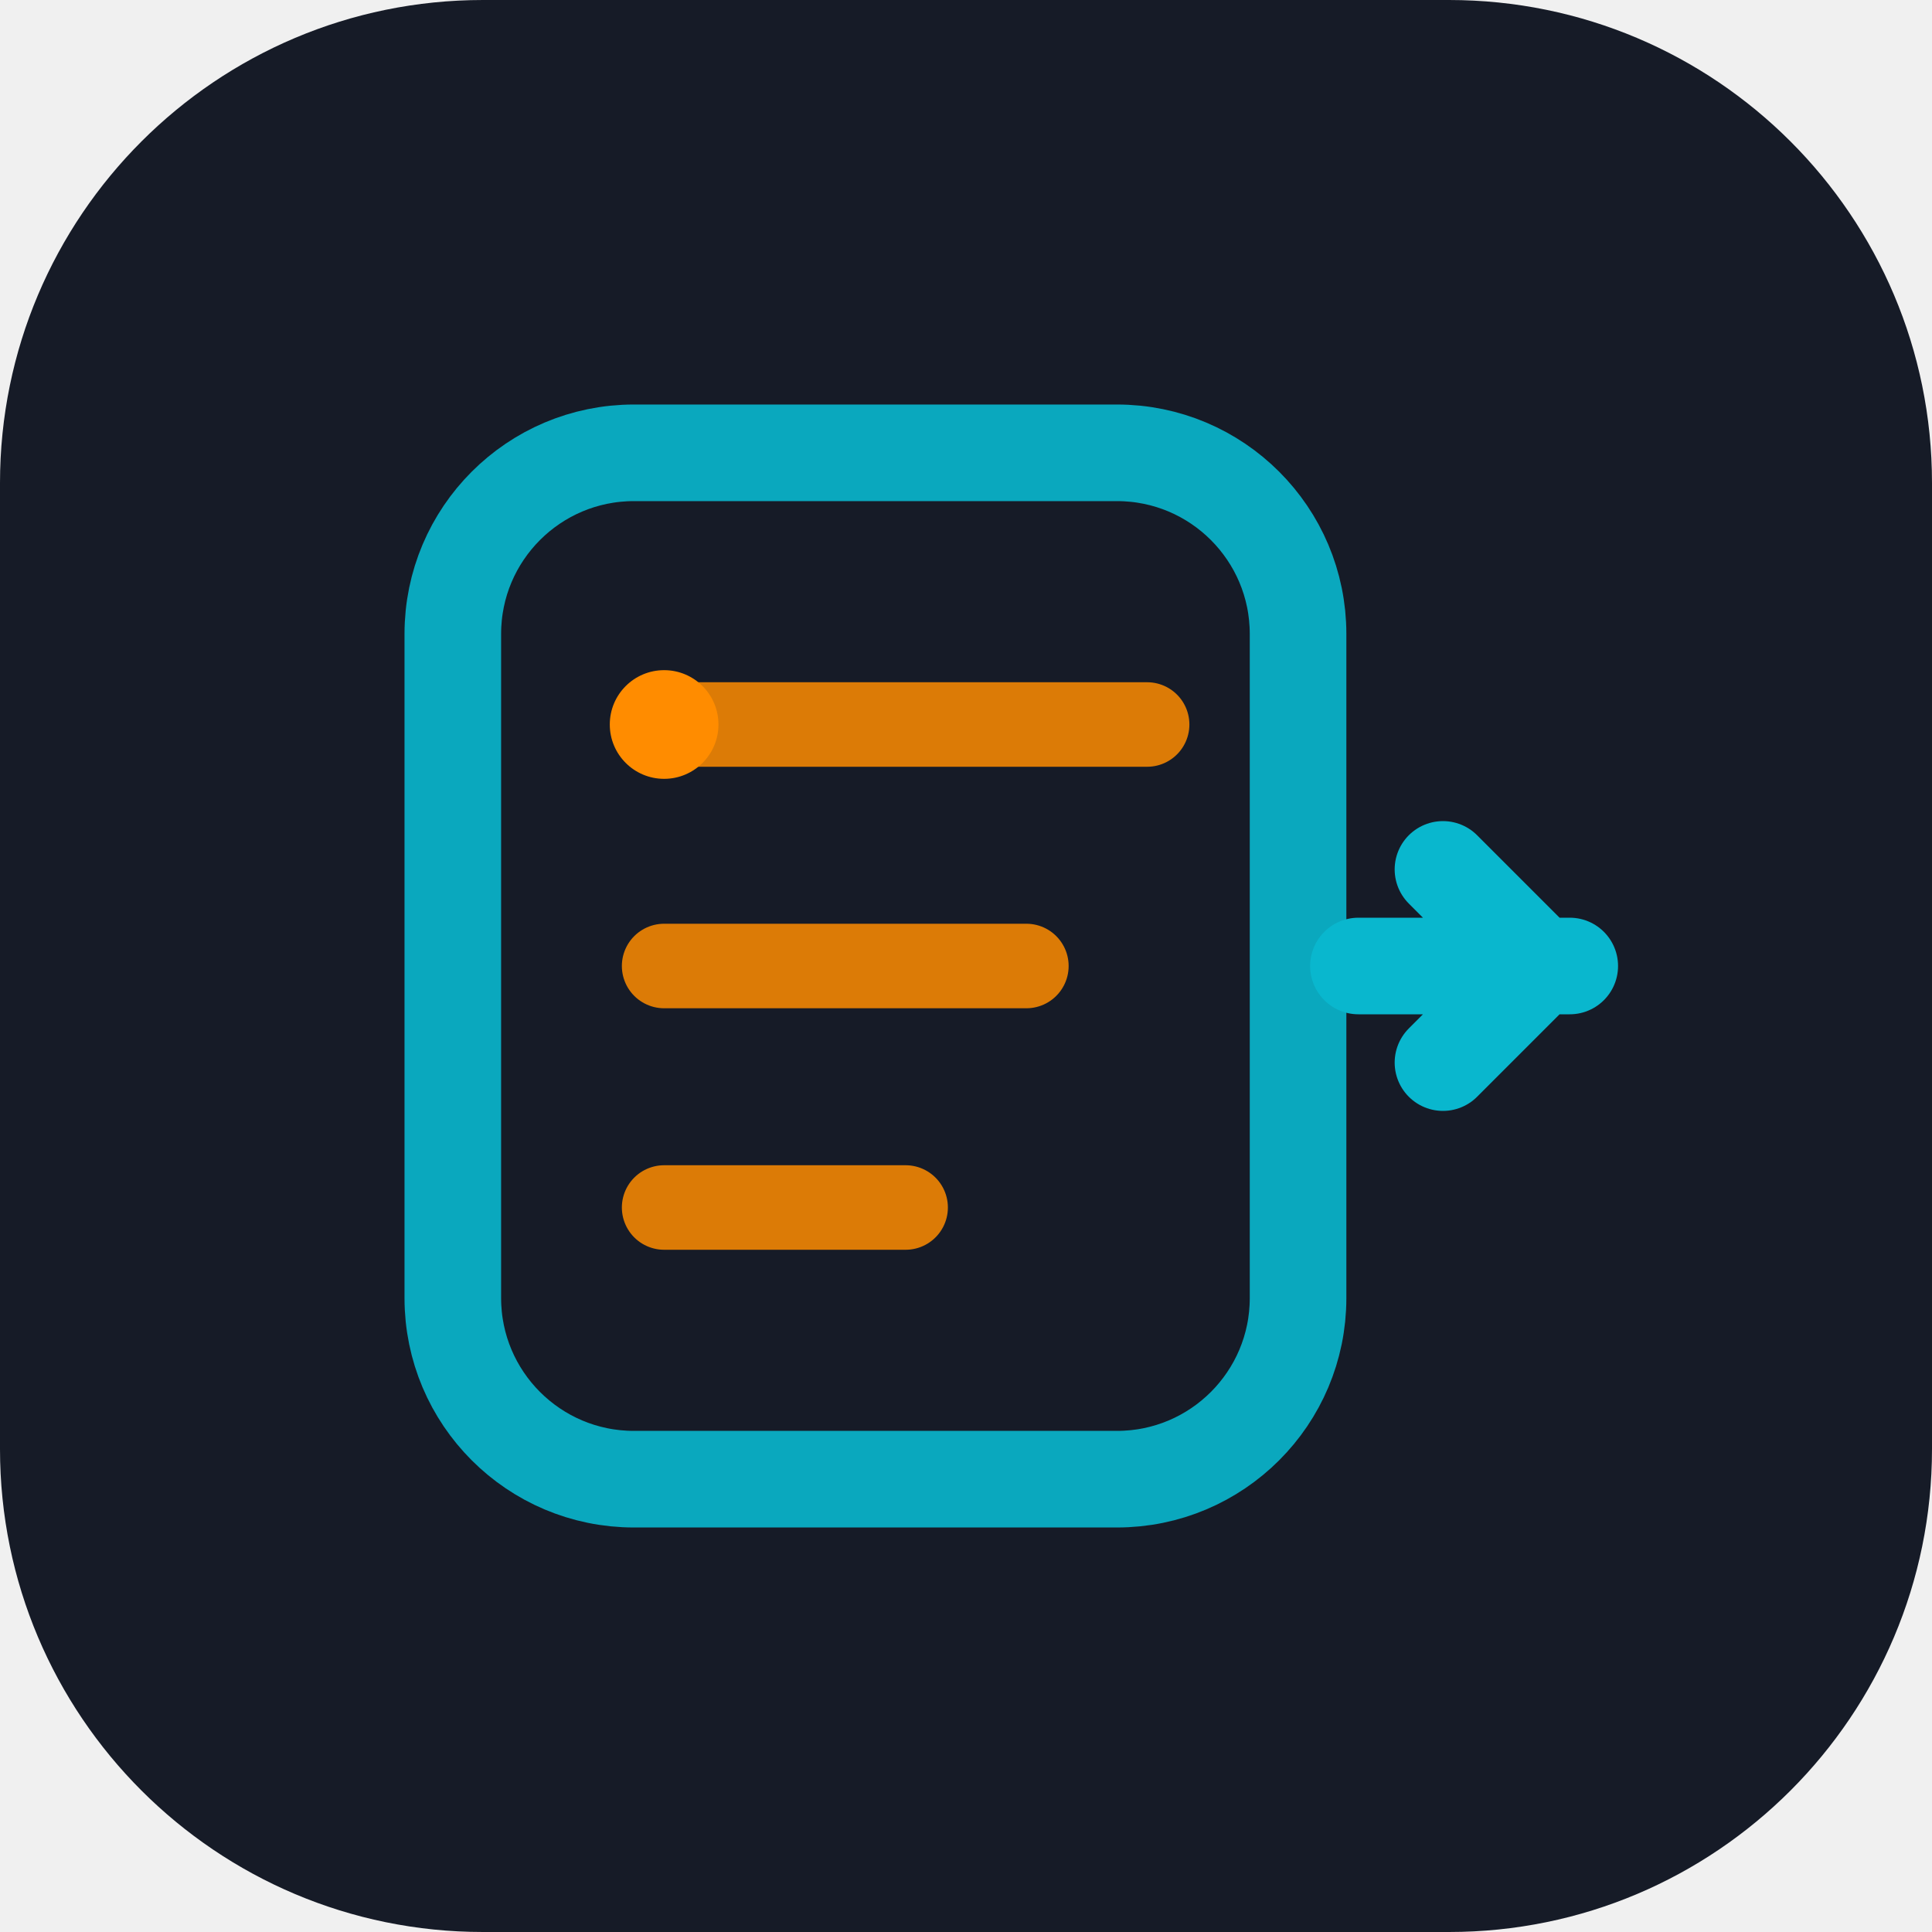
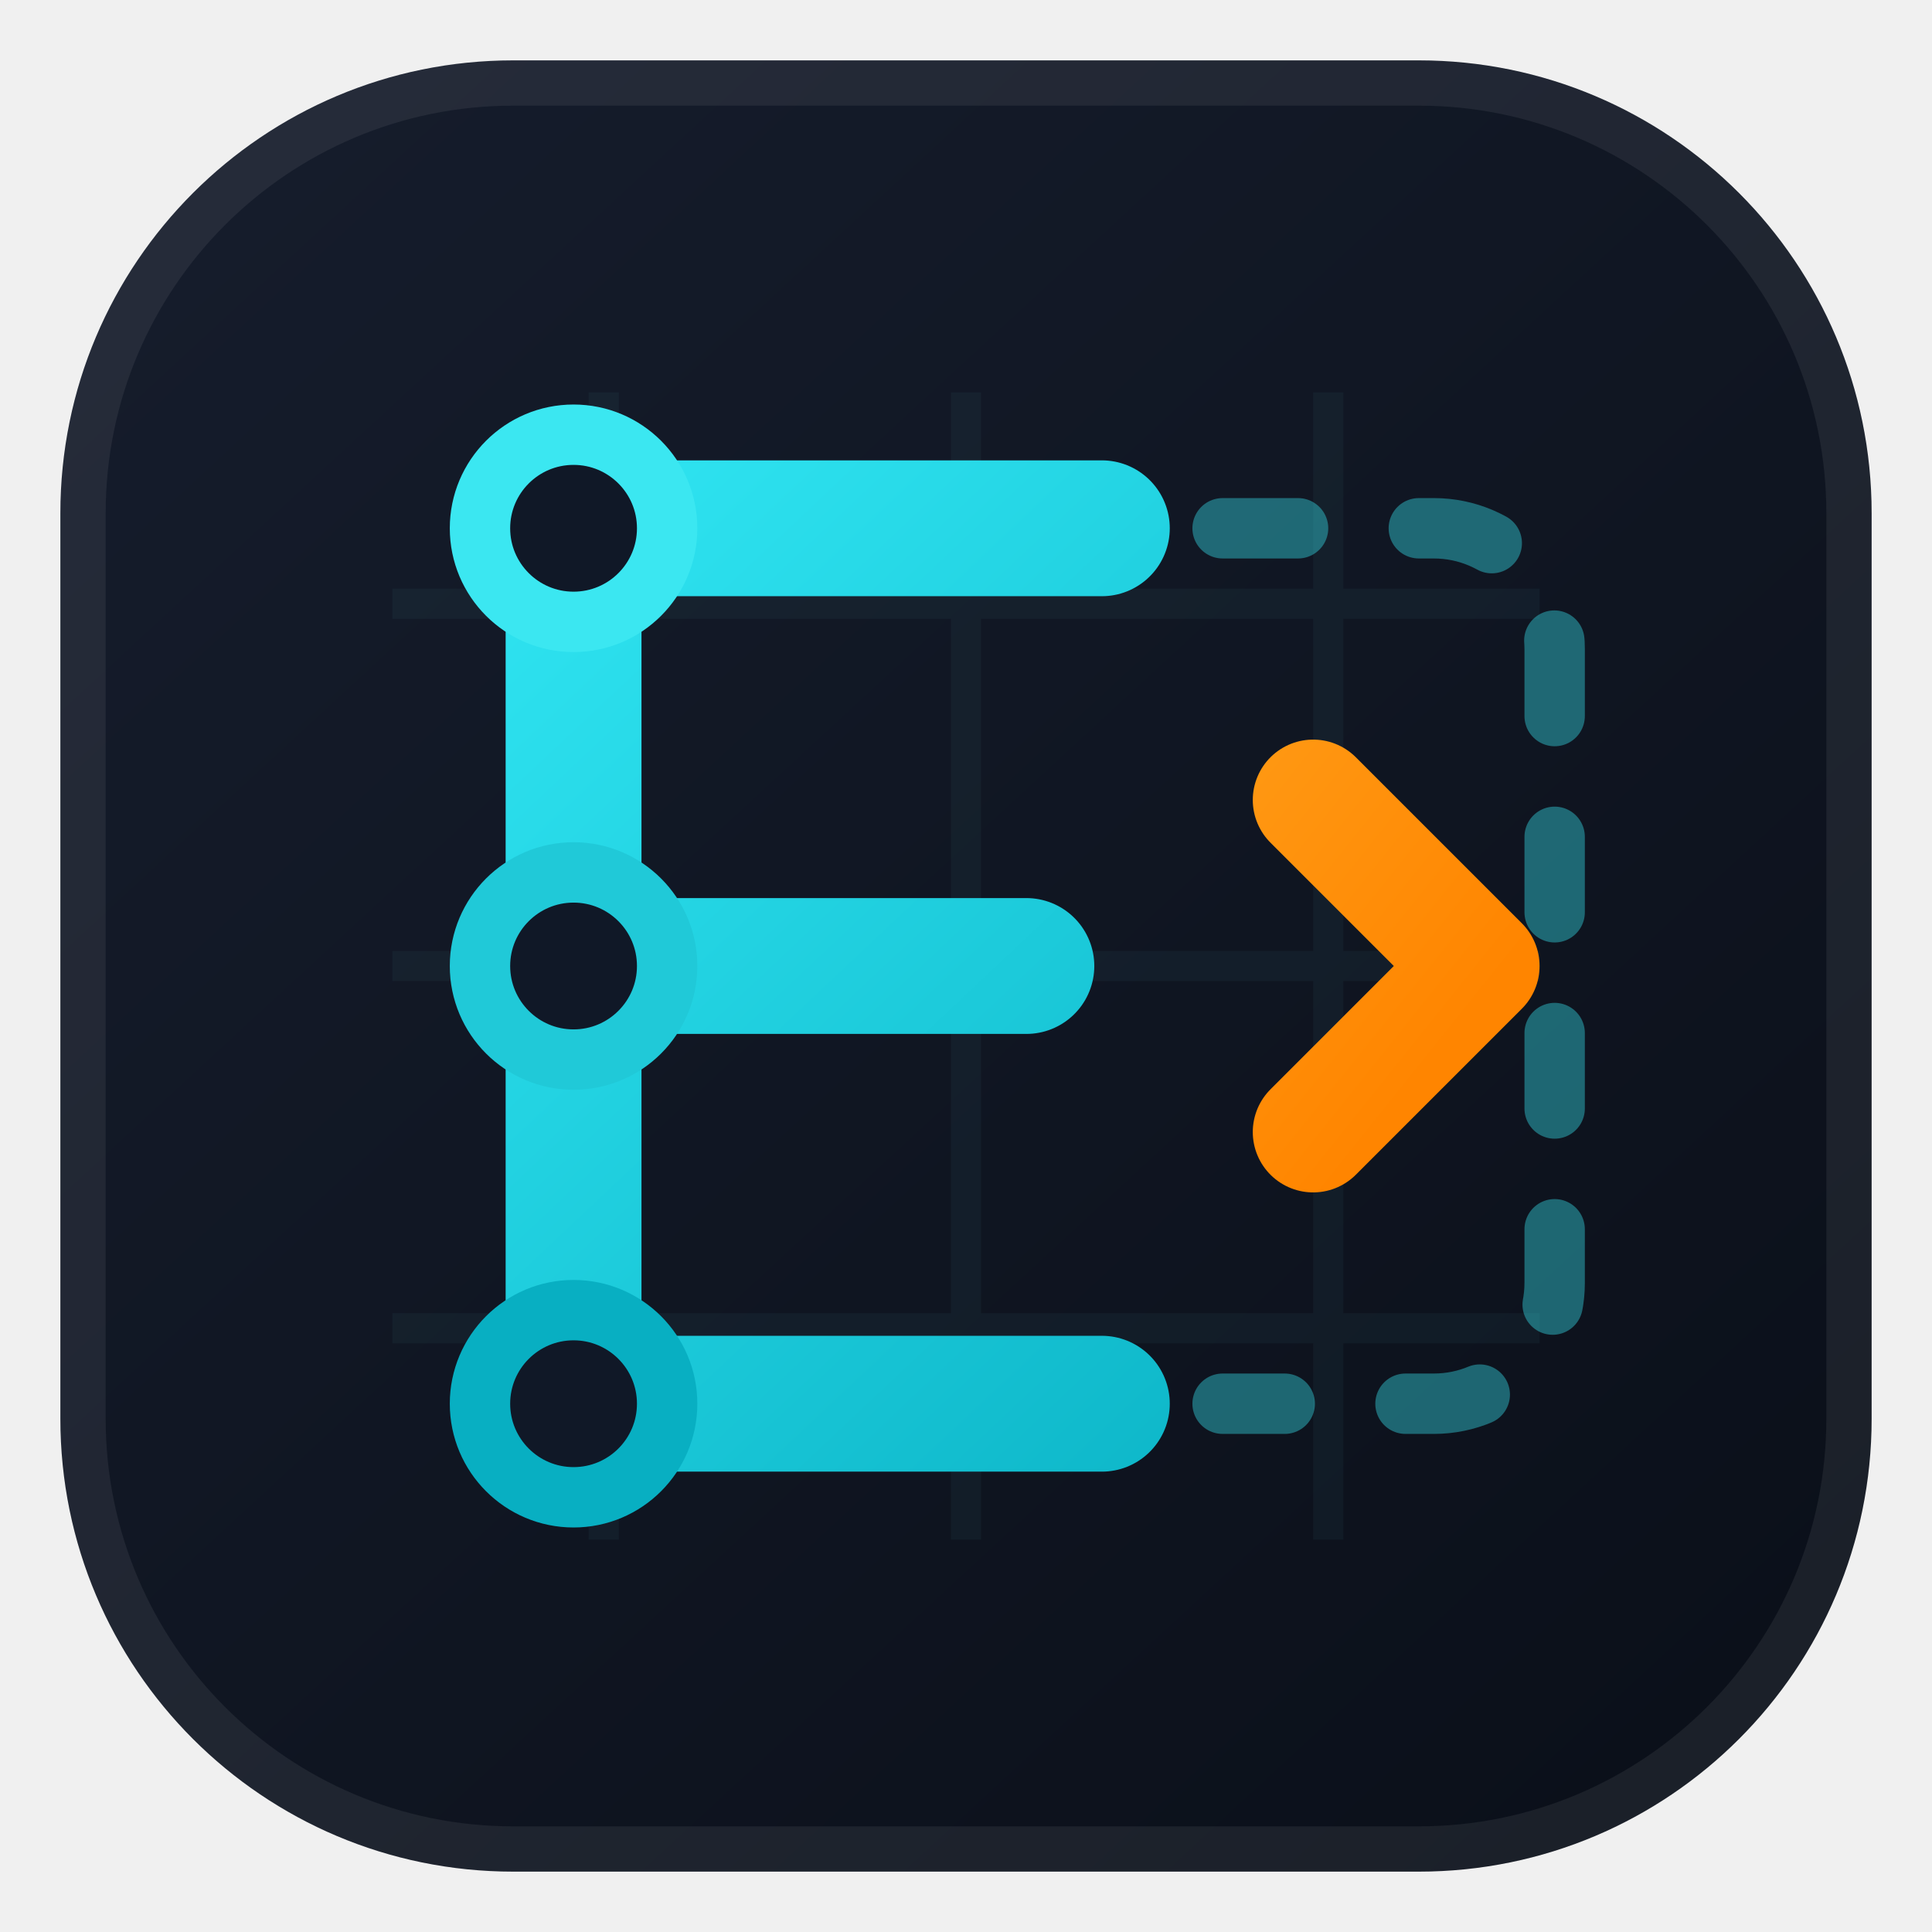
- <svg xmlns="http://www.w3.org/2000/svg" viewBox="0 0 32 32" fill="none">
-   <rect width="32" height="32" rx="8" fill="hsl(222 28% 12%)" />
-   <rect x="7.5" y="7.5" width="14" height="17" rx="3" stroke="hsl(187 92% 42%)" stroke-width="1.6" opacity="0.9" />
-   <path d="M11 12h8M11 16h6M11 20h4" stroke="hsl(33 100% 50%)" stroke-width="1.4" stroke-linecap="round" opacity="0.85" />
-   <path d="M22.5 16h3.5M25.5 16l-1.6-1.6M25.5 16l-1.6 1.6" stroke="hsl(187 92% 42%)" stroke-width="1.6" stroke-linecap="round" stroke-linejoin="round" />
-   <circle cx="11" cy="12" r="0.9" fill="hsl(33 100% 50%)" />
+ <svg xmlns="http://www.w3.org/2000/svg" viewBox="0 0 64 64" role="img" aria-labelledby="title desc">
+   <defs>
+     <linearGradient id="bg" x1="8" y1="6" x2="56" y2="58" gradientUnits="userSpaceOnUse">
+       <stop offset="0" stop-color="#151C2B" />
+       <stop offset="1" stop-color="#0B101A" />
+     </linearGradient>
+     <linearGradient id="cyan" x1="17" y1="15" x2="49" y2="49" gradientUnits="userSpaceOnUse">
+       <stop stop-color="#31E6F3" />
+       <stop offset="1" stop-color="#08AFC2" />
+     </linearGradient>
+     <linearGradient id="amber" x1="22" y1="26" x2="42" y2="42" gradientUnits="userSpaceOnUse">
+       <stop stop-color="#FFB12B" />
+       <stop offset="1" stop-color="#FF8500" />
+     </linearGradient>
+     <filter id="softGlow" x="-50%" y="-50%" width="200%" height="200%">
+       <feGaussianBlur stdDeviation="1.4" result="blur" />
+       <feMerge>
+         <feMergeNode in="blur" />
+         <feMergeNode in="SourceGraphic" />
+       </feMerge>
+     </filter>
+   </defs>
+   <rect x="2" y="2" width="60" height="60" rx="15" fill="url(#bg)" />
+   <rect x="2.75" y="2.75" width="58.5" height="58.5" rx="14.25" fill="none" stroke="#FFFFFF" stroke-opacity="0.07" stroke-width="1.5" />
+   <path d="M13 20H51M13 32H51M13 44H51M20 13V51M32 13V51M44 13V51" stroke="#7FEAF2" stroke-opacity="0.045" stroke-width="1" />
+   <path d="M19 17.5H36.5M19 17.5V46.5M19 32H34M19 46.5H36.5" fill="none" stroke="url(#cyan)" stroke-width="4.5" stroke-linecap="round" stroke-linejoin="round" />
+   <circle cx="19" cy="17.5" r="3.1" fill="#101827" stroke="#3BE7F1" stroke-width="2" />
+   <circle cx="19" cy="32" r="3.1" fill="#101827" stroke="#20C9D8" stroke-width="2" />
+   <circle cx="19" cy="46.5" r="3.1" fill="#101827" stroke="#08AFC2" stroke-width="2" />
+   <path d="M34 32H48" fill="none" stroke="url(#amber)" stroke-width="4" stroke-linecap="round" filter="url(#softGlow)" />
+   <path d="M43.5 26.5L49 32L43.5 37.5" fill="none" stroke="url(#amber)" stroke-width="4" stroke-linecap="round" stroke-linejoin="round" />
+   <path d="M40.5 17.5H47.5C49.7 17.5 51.5 19.3 51.5 21.5V42.5C51.5 44.7 49.7 46.5 47.5 46.5H40.5" fill="none" stroke="#35DCE8" stroke-opacity="0.42" stroke-width="2" stroke-linecap="round" stroke-dasharray="2.5 4" />
</svg>
